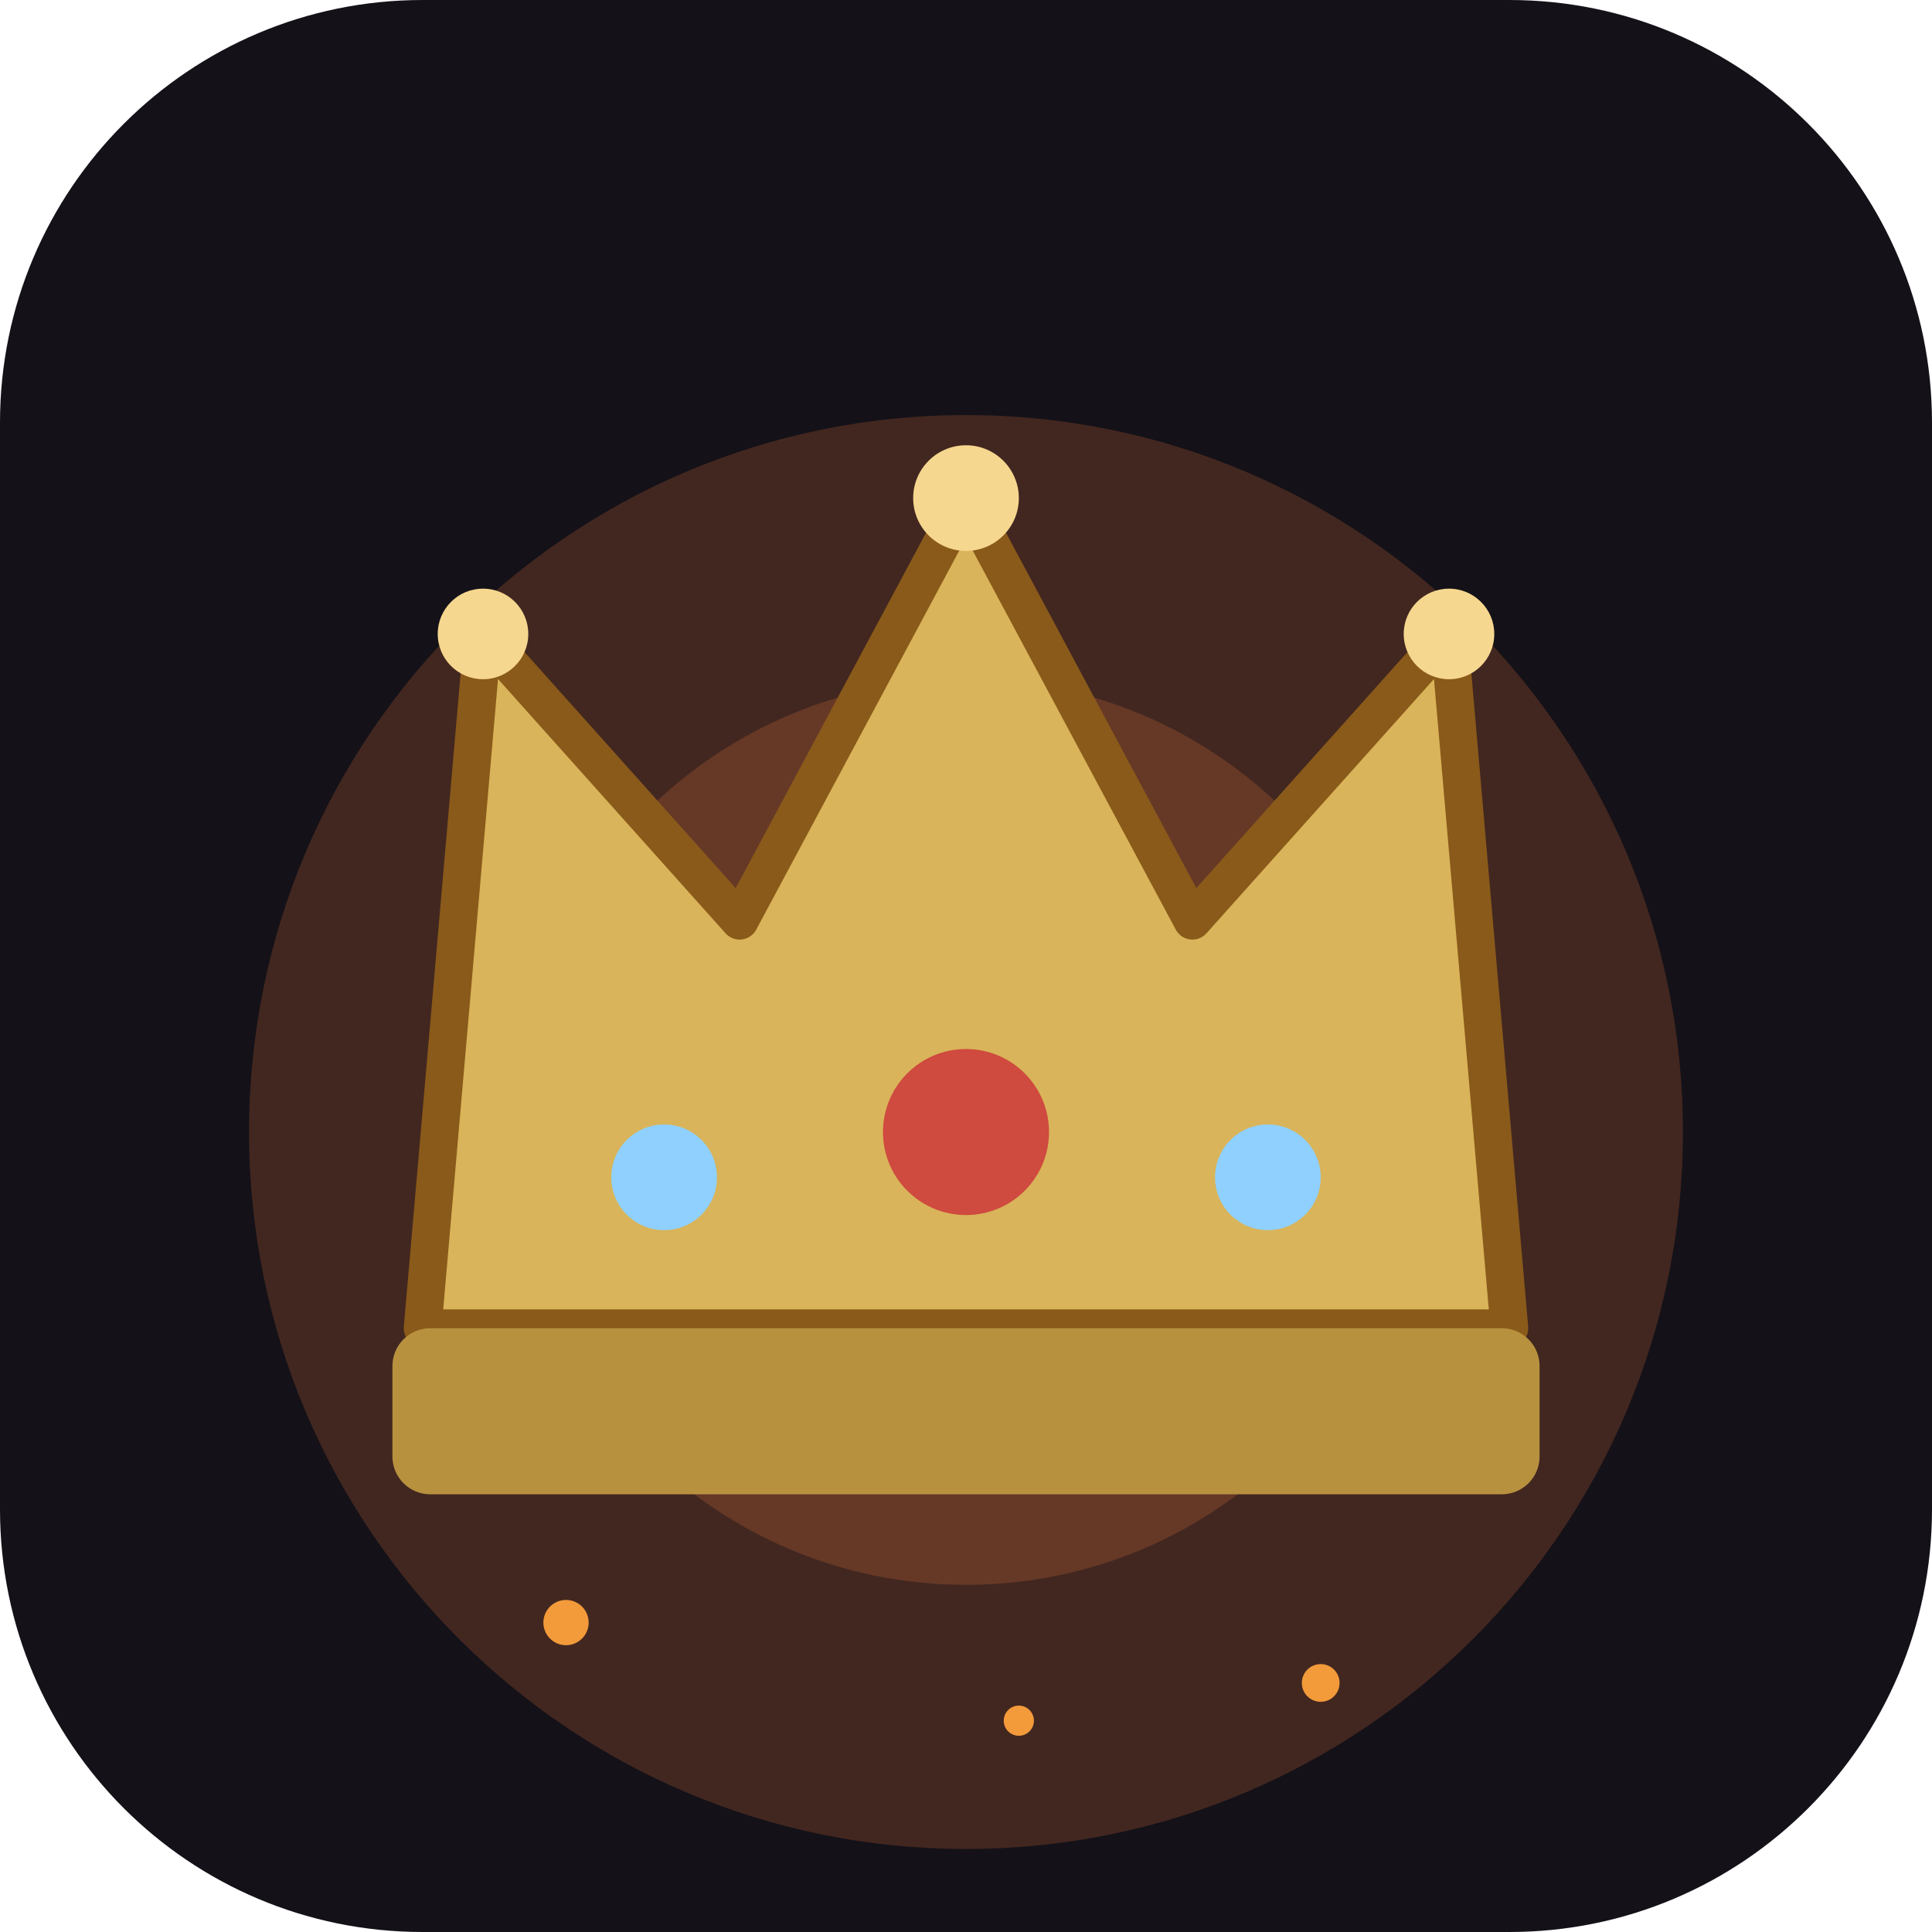
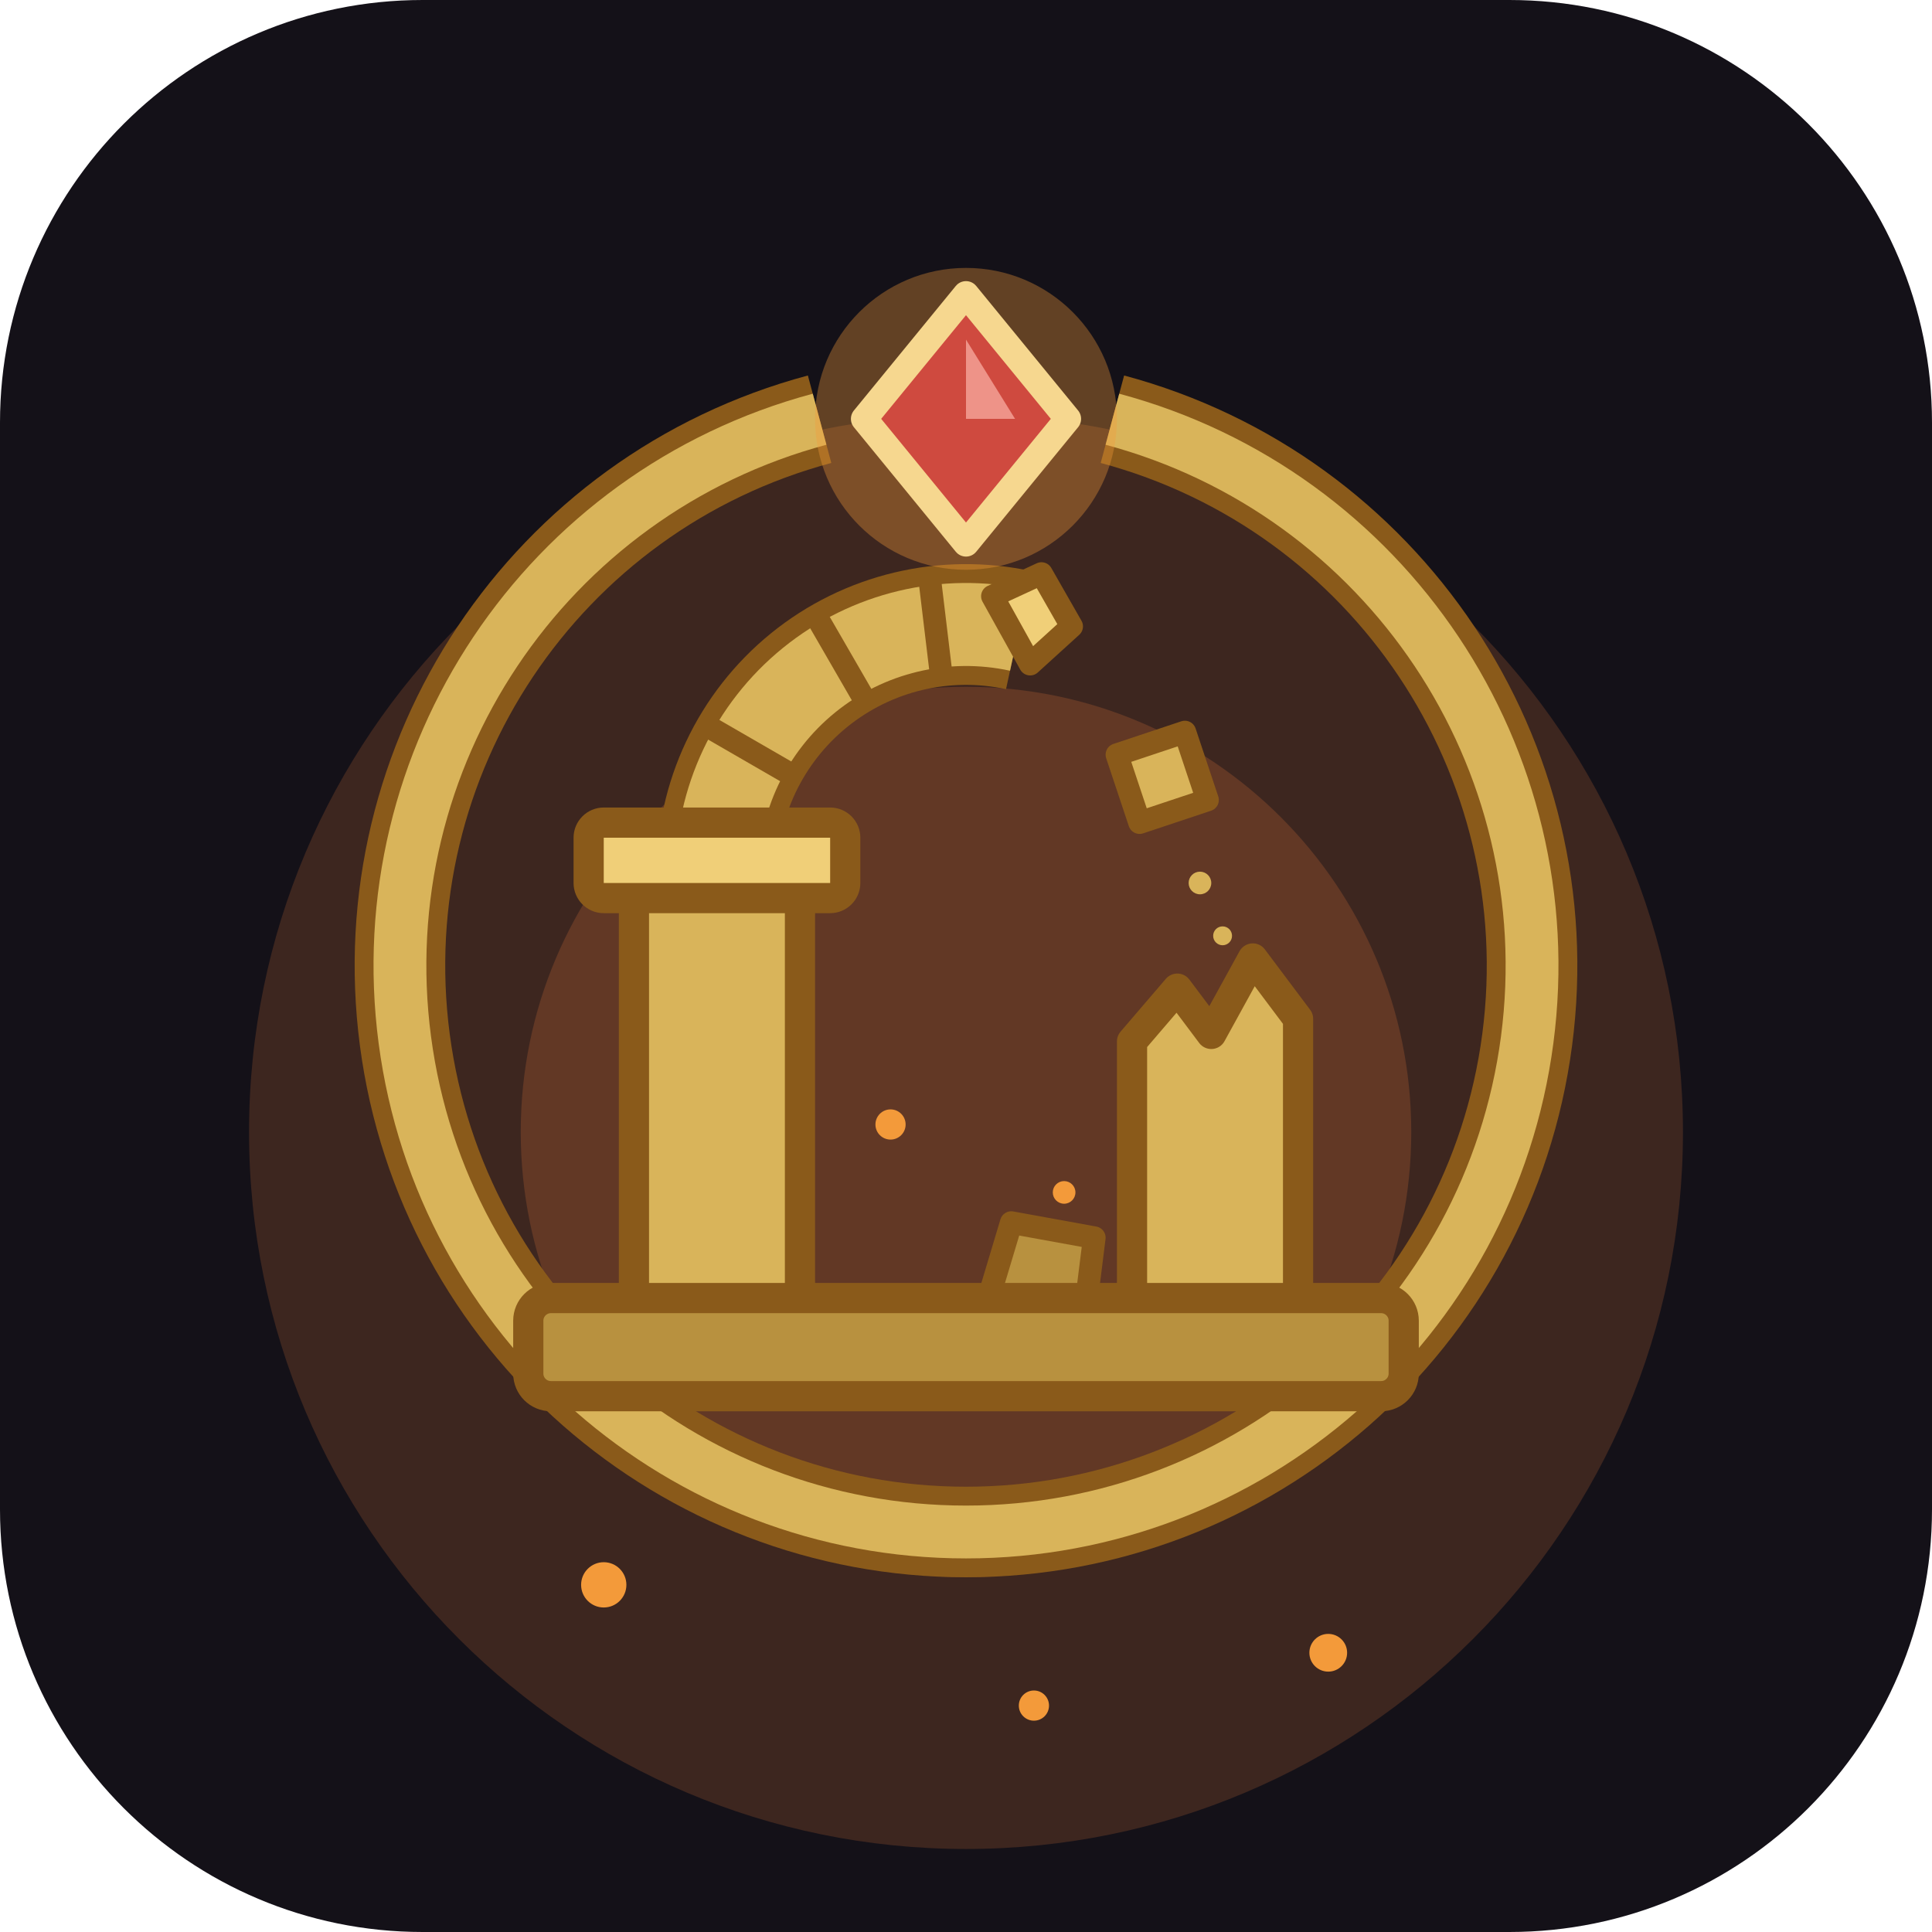
<svg xmlns="http://www.w3.org/2000/svg" viewBox="0 0 512 512">
  <rect width="512" height="512" rx="112" fill="#141118" />
-   <circle cx="256" cy="300" r="190" fill="#e2763a" opacity=".22" />
-   <circle cx="256" cy="300" r="120" fill="#e2763a" opacity=".22" />
-   <path d="M112 352 L128 168 L196 244 L256 132 L316 244 L384 168 L400 352 Z" fill="#d9b45a" />
-   <path d="M112 352 L128 168 L196 244 L256 132 L316 244 L384 168 L400 352 Z" fill="none" stroke="#8a5a1a" stroke-width="10" stroke-linejoin="round" />
-   <rect x="104" y="352" width="304" height="44" rx="10" fill="#b8913f" />
-   <circle cx="256" cy="300" r="22" fill="#cf4a3f" />
-   <circle cx="176" cy="312" r="14" fill="#8fd0ff" />
-   <circle cx="336" cy="312" r="14" fill="#8fd0ff" />
-   <circle cx="256" cy="132" r="14" fill="#f6d78f" />
-   <circle cx="128" cy="168" r="12" fill="#f6d78f" />
-   <circle cx="384" cy="168" r="12" fill="#f6d78f" />
-   <circle cx="150" cy="430" r="6" fill="#f39a3a" />
-   <circle cx="350" cy="446" r="5" fill="#f39a3a" />
-   <circle cx="270" cy="456" r="4" fill="#f39a3a" />
+   <circle cx="256" cy="300" r="190" fill="#e2763a" opacity=".2" />
+   <circle cx="256" cy="300" r="118" fill="#e2763a" opacity=".22" />
+   <path d="M294.8 111.1 A150 150 0 1 1 217.2 111.1" fill="none" stroke="#8a5a1a" stroke-width="24" />
+   <path d="M294.8 111.1 A150 150 0 1 1 217.2 111.1" fill="none" stroke="#d9b45a" stroke-width="14" />
+   <path d="M190 232 A66 66 0 0 1 270 167" fill="none" stroke="#8a5a1a" stroke-width="32" />
+   <path d="M190 232 A66 66 0 0 1 270 167" fill="none" stroke="#d9b45a" stroke-width="22" />
+   <path d="M210.1 205.5 L187.6 192.5 M229.5 186.1 L216.5 163.6 M249.5 179.4 L246.4 153.6" stroke="#8a5a1a" stroke-width="6" />
+   <path d="M263 158 L276 152 L284 166 L273 176 Z" fill="#f0cf78" stroke="#8a5a1a" stroke-width="6" stroke-linejoin="round" />
+   <path d="M296 200 L314 194 L320 212 L302 218 Z" fill="#d9b45a" stroke="#8a5a1a" stroke-width="6" stroke-linejoin="round" />
+   <circle cx="318" cy="234" r="3" fill="#d9b45a" />
+   <circle cx="324" cy="248" r="2.5" fill="#d9b45a" />
+   <rect x="168" y="232" width="44" height="114" fill="#d9b45a" stroke="#8a5a1a" stroke-width="8" stroke-linejoin="round" />
+   <rect x="156" y="218" width="68" height="20" rx="4" fill="#f0cf78" stroke="#8a5a1a" stroke-width="8" />
+   <path d="M300 346 L300 276 L312 262 L321 274 L332 254 L344 270 L344 346 Z" fill="#d9b45a" stroke="#8a5a1a" stroke-width="8" stroke-linejoin="round" />
+   <path d="M262 344 L268 324 L290 328 L288 344 Z" fill="#b8913f" stroke="#8a5a1a" stroke-width="6" stroke-linejoin="round" />
+   <rect x="140" y="344" width="232" height="26" rx="6" fill="#b8913f" stroke="#8a5a1a" stroke-width="8" />
+   <circle cx="256" cy="111" r="40" fill="#f39a3a" opacity=".35" />
+   <path d="M256 78 L283 111 L256 144 L229 111 Z" fill="#cf4a3f" stroke="#f6d78f" stroke-width="7" stroke-linejoin="round" />
+   <path d="M256 90 L269 111 L256 111 Z" fill="#f6a59a" opacity=".8" />
+   <circle cx="160" cy="420" r="6" fill="#f39a3a" />
+   <circle cx="352" cy="438" r="5" fill="#f39a3a" />
+   <circle cx="274" cy="452" r="4" fill="#f39a3a" />
+   <circle cx="236" cy="298" r="4" fill="#f39a3a" />
+   <circle cx="282" cy="316" r="3" fill="#f39a3a" />
</svg>
